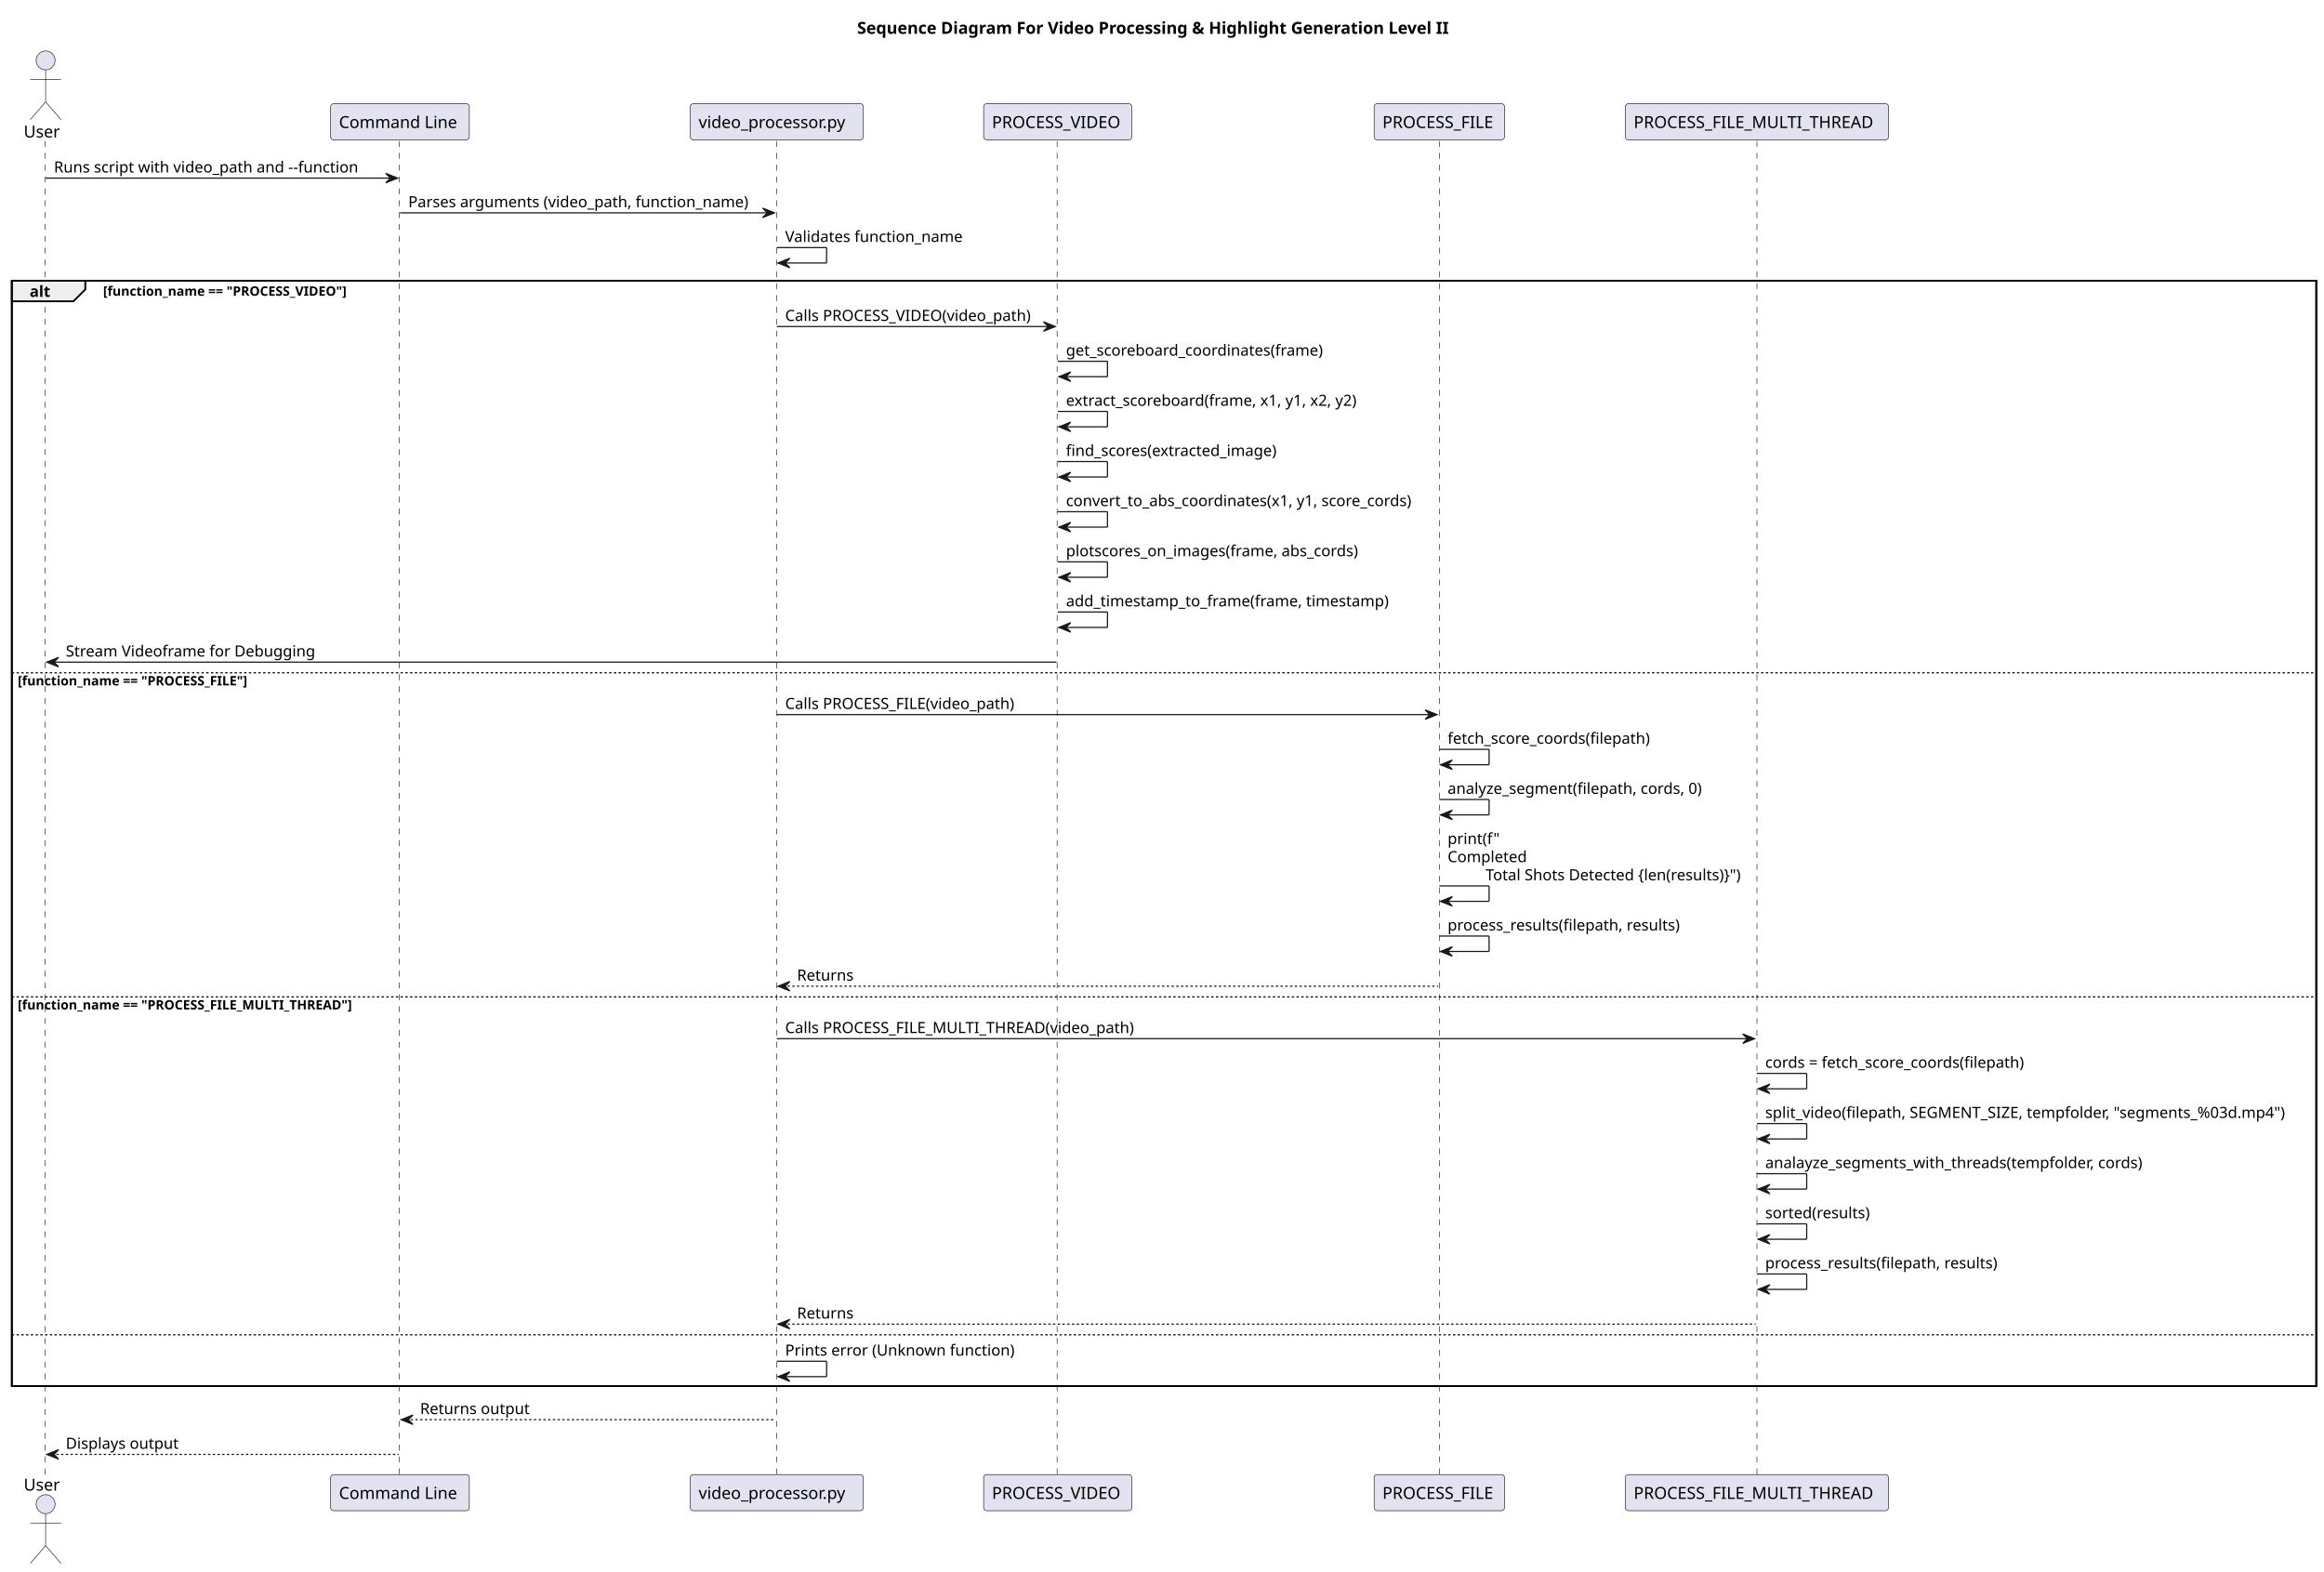
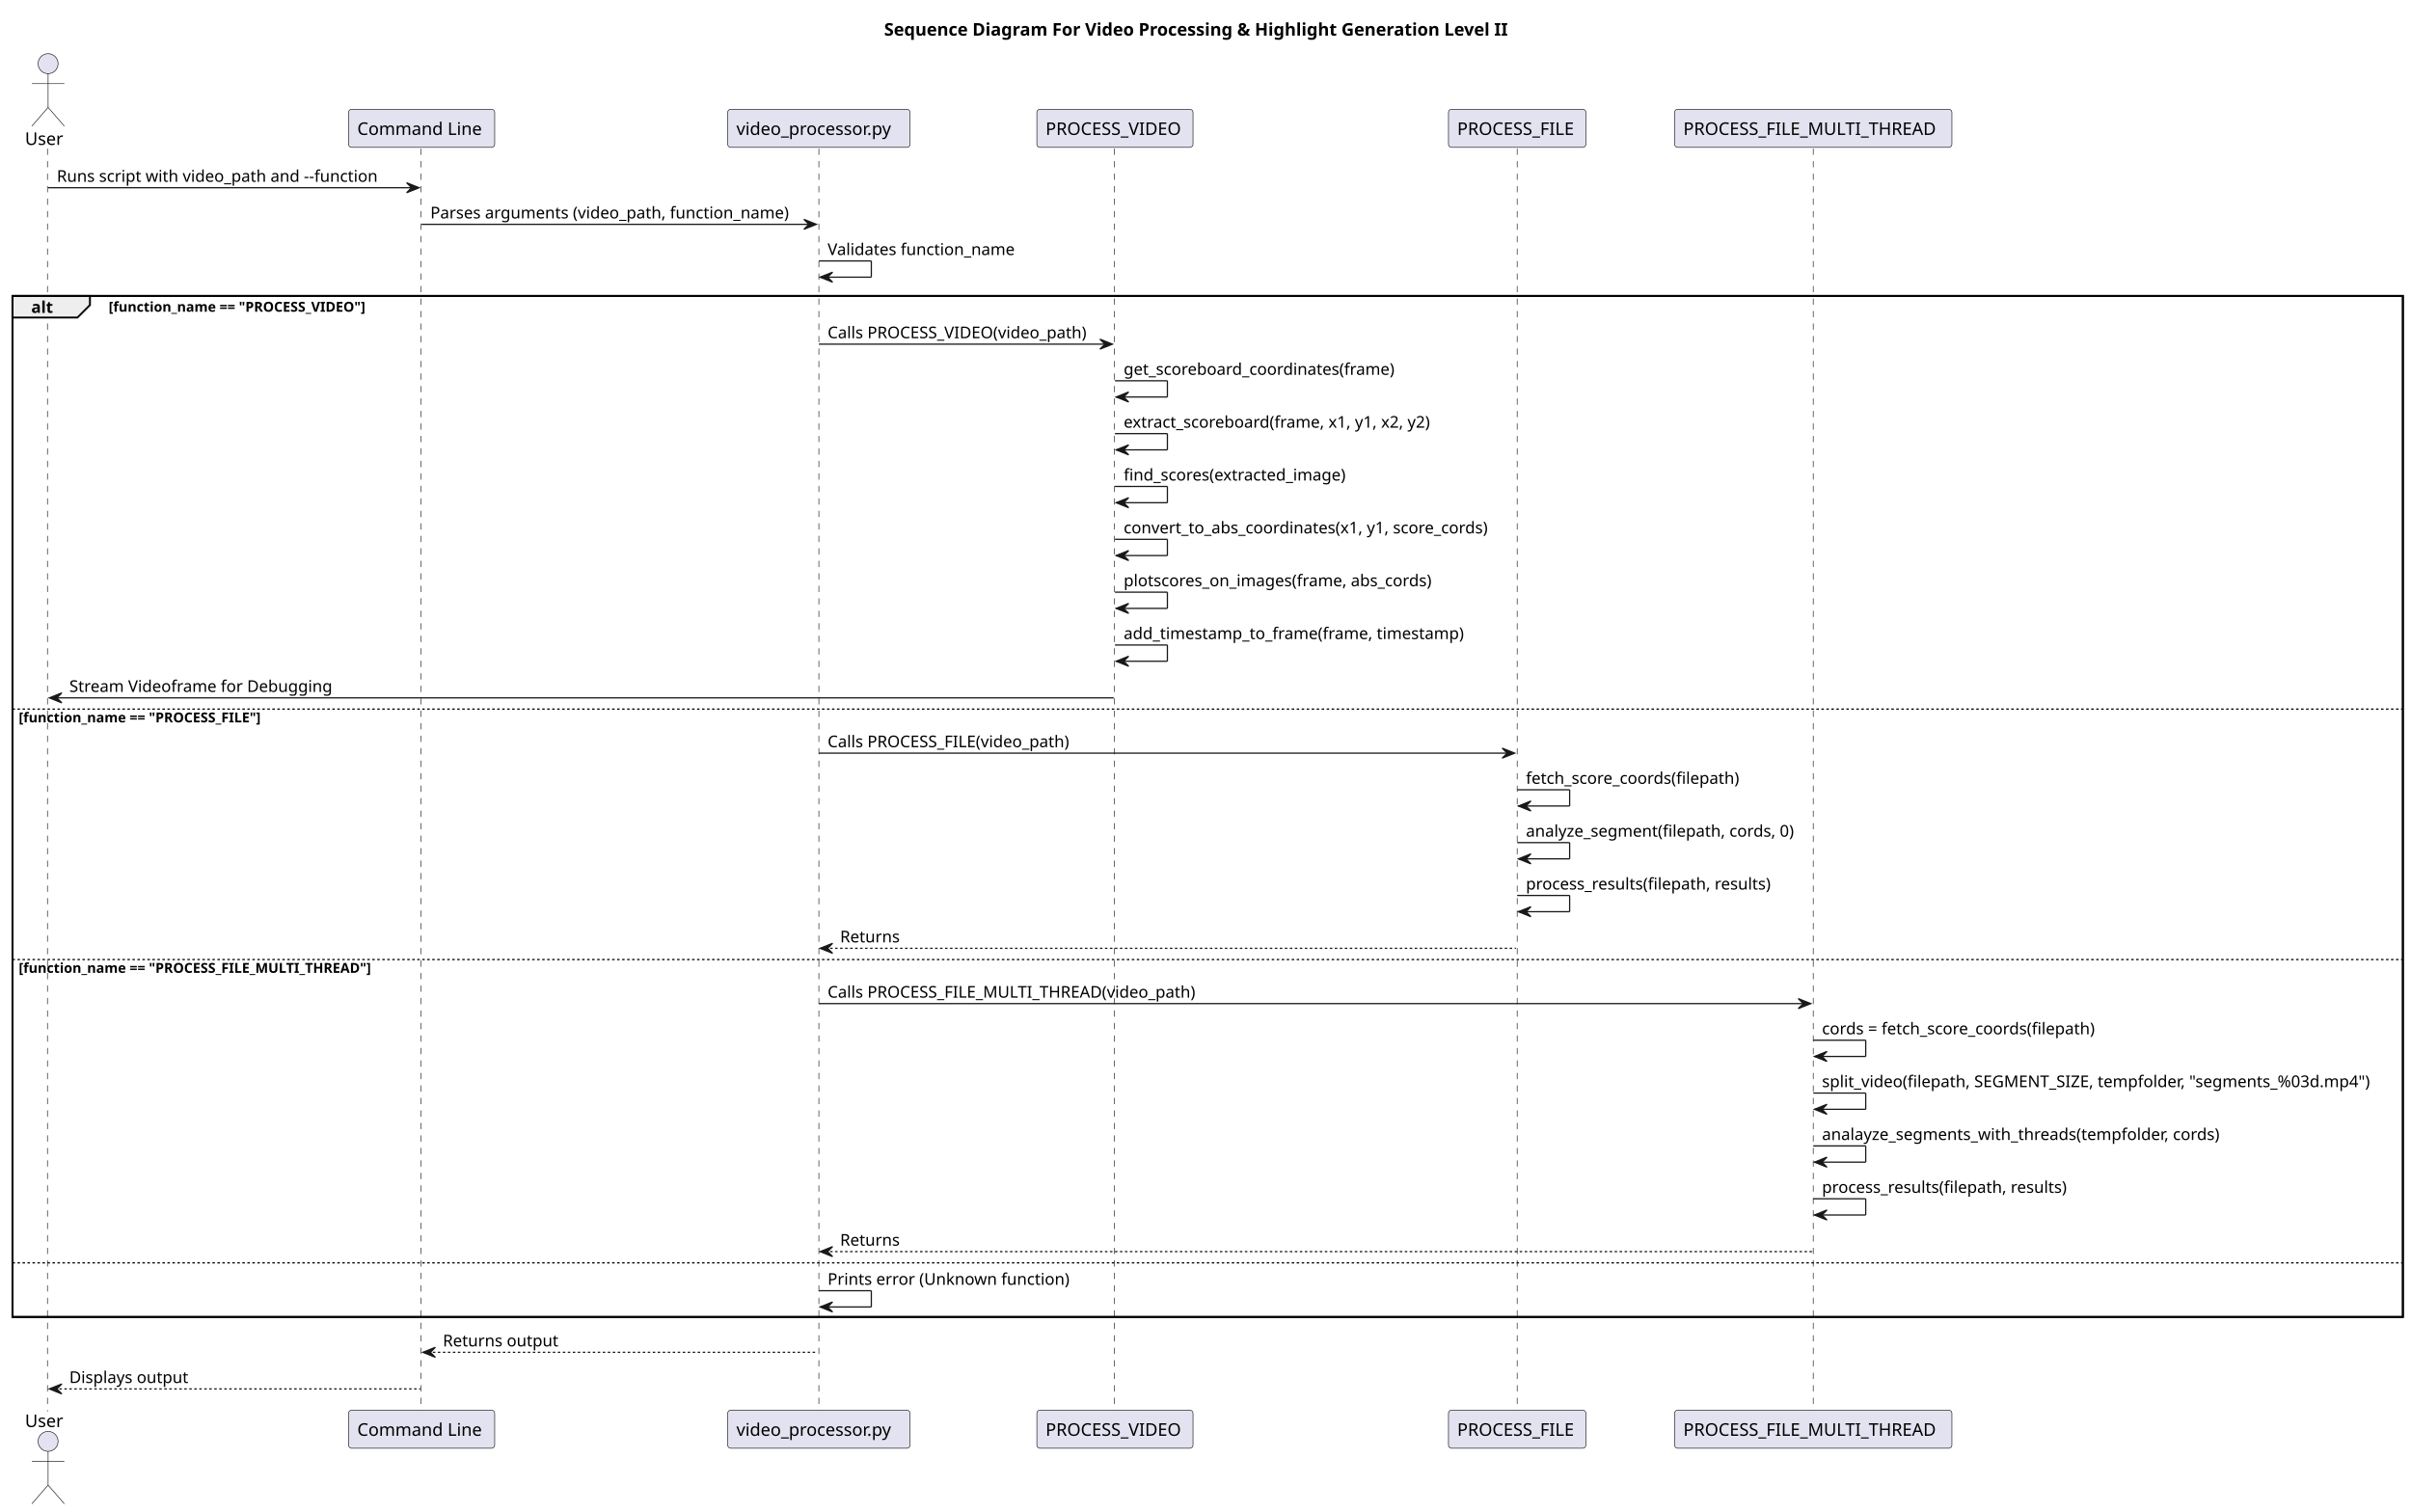
- <svg xmlns="http://www.w3.org/2000/svg" contentStyleType="text/css" height="1326px" preserveAspectRatio="none" style="width:1961px;height:1326px;background:#FFFFFF;" version="1.1" viewBox="0 0 1961 1326" width="1961px" zoomAndPan="magnify">
+ <svg xmlns="http://www.w3.org/2000/svg" contentStyleType="text/css" height="1210px" preserveAspectRatio="none" style="width:1930px;height:1210px;background:#FFFFFF;" version="1.1" viewBox="0 0 1930 1210" width="1930px" zoomAndPan="magnify">
  <defs />
  <g>
-     <text fill="#000000" font-family="sans-serif" font-size="14" font-weight="bold" lengthAdjust="spacing" textLength="517" x="723.25" y="28.535">Sequence Diagram For Video Processing &amp; Highlight Generation Level II</text>
-     <rect fill="none" height="932.674" style="stroke:#000000;stroke-width:1.5;" width="1944.5" x="10" y="236.908" />
-     <line style="stroke:#181818;stroke-width:0.5;stroke-dasharray:5.0,5.0;" x1="38" x2="38" y1="118.977" y2="1245.203" />
-     <line style="stroke:#181818;stroke-width:0.5;stroke-dasharray:5.0,5.0;" x1="337" x2="337" y1="118.977" y2="1245.203" />
-     <line style="stroke:#181818;stroke-width:0.5;stroke-dasharray:5.0,5.0;" x1="655.5" x2="655.5" y1="118.977" y2="1245.203" />
-     <line style="stroke:#181818;stroke-width:0.5;stroke-dasharray:5.0,5.0;" x1="892" x2="892" y1="118.977" y2="1245.203" />
-     <line style="stroke:#181818;stroke-width:0.5;stroke-dasharray:5.0,5.0;" x1="1214.5" x2="1214.5" y1="118.977" y2="1245.203" />
-     <line style="stroke:#181818;stroke-width:0.5;stroke-dasharray:5.0,5.0;" x1="1482.5" x2="1482.5" y1="118.977" y2="1245.203" />
+     <text fill="#000000" font-family="sans-serif" font-size="14" font-weight="bold" lengthAdjust="spacing" textLength="517" x="707.75" y="28.535">Sequence Diagram For Video Processing &amp; Highlight Generation Level II</text>
+     <rect fill="none" height="817.432" style="stroke:#000000;stroke-width:1.5;" width="1913.5" x="10" y="236.908" />
+     <line style="stroke:#181818;stroke-width:0.5;stroke-dasharray:5.0,5.0;" x1="38" x2="38" y1="118.977" y2="1129.961" />
+     <line style="stroke:#181818;stroke-width:0.5;stroke-dasharray:5.0,5.0;" x1="337" x2="337" y1="118.977" y2="1129.961" />
+     <line style="stroke:#181818;stroke-width:0.5;stroke-dasharray:5.0,5.0;" x1="655.5" x2="655.5" y1="118.977" y2="1129.961" />
+     <line style="stroke:#181818;stroke-width:0.5;stroke-dasharray:5.0,5.0;" x1="892" x2="892" y1="118.977" y2="1129.961" />
+     <line style="stroke:#181818;stroke-width:0.5;stroke-dasharray:5.0,5.0;" x1="1214.5" x2="1214.5" y1="118.977" y2="1129.961" />
+     <line style="stroke:#181818;stroke-width:0.5;stroke-dasharray:5.0,5.0;" x1="1451.5" x2="1451.5" y1="118.977" y2="1129.961" />
    <text fill="#000000" font-family="sans-serif" font-size="14" lengthAdjust="spacing" textLength="31" x="20" y="116.023">User</text>
    <ellipse cx="38.5" cy="50.988" fill="#E2E2F0" rx="8" ry="8" style="stroke:#181818;stroke-width:0.5;" />
    <path d="M38.5,58.988 L38.5,85.988 M25.5,66.988 L51.5,66.988 M38.5,85.988 L25.5,100.988 M38.5,85.988 L51.5,100.988 " fill="none" style="stroke:#181818;stroke-width:0.5;" />
-     <text fill="#000000" font-family="sans-serif" font-size="14" lengthAdjust="spacing" textLength="31" x="20" y="1257.738">User</text>
-     <ellipse cx="38.5" cy="1269.191" fill="#E2E2F0" rx="8" ry="8" style="stroke:#181818;stroke-width:0.5;" />
-     <path d="M38.5,1277.191 L38.5,1304.191 M25.5,1285.191 L51.5,1285.191 M38.5,1304.191 L25.5,1319.191 M38.5,1304.191 L51.5,1319.191 " fill="none" style="stroke:#181818;stroke-width:0.5;" />
+     <text fill="#000000" font-family="sans-serif" font-size="14" lengthAdjust="spacing" textLength="31" x="20" y="1142.496">User</text>
+     <ellipse cx="38.5" cy="1153.949" fill="#E2E2F0" rx="8" ry="8" style="stroke:#181818;stroke-width:0.5;" />
+     <path d="M38.5,1161.949 L38.5,1188.949 M25.5,1169.949 L51.5,1169.949 M38.5,1188.949 L25.5,1203.949 M38.5,1188.949 L51.5,1203.949 " fill="none" style="stroke:#181818;stroke-width:0.5;" />
    <rect fill="#E2E2F0" height="30.488" rx="2.5" ry="2.5" style="stroke:#181818;stroke-width:0.5;" width="117" x="279" y="87.488" />
    <text fill="#000000" font-family="sans-serif" font-size="14" lengthAdjust="spacing" textLength="103" x="286" y="108.023">Command Line</text>
-     <rect fill="#E2E2F0" height="30.488" rx="2.5" ry="2.5" style="stroke:#181818;stroke-width:0.5;" width="117" x="279" y="1244.203" />
-     <text fill="#000000" font-family="sans-serif" font-size="14" lengthAdjust="spacing" textLength="103" x="286" y="1264.738">Command Line</text>
+     <rect fill="#E2E2F0" height="30.488" rx="2.5" ry="2.5" style="stroke:#181818;stroke-width:0.5;" width="117" x="279" y="1128.961" />
+     <text fill="#000000" font-family="sans-serif" font-size="14" lengthAdjust="spacing" textLength="103" x="286" y="1149.496">Command Line</text>
    <rect fill="#E2E2F0" height="30.488" rx="2.5" ry="2.5" style="stroke:#181818;stroke-width:0.5;" width="146" x="582.5" y="87.488" />
    <text fill="#000000" font-family="sans-serif" font-size="14" lengthAdjust="spacing" textLength="132" x="589.5" y="108.023">video_processor.py</text>
-     <rect fill="#E2E2F0" height="30.488" rx="2.5" ry="2.5" style="stroke:#181818;stroke-width:0.5;" width="146" x="582.5" y="1244.203" />
-     <text fill="#000000" font-family="sans-serif" font-size="14" lengthAdjust="spacing" textLength="132" x="589.5" y="1264.738">video_processor.py</text>
+     <rect fill="#E2E2F0" height="30.488" rx="2.5" ry="2.5" style="stroke:#181818;stroke-width:0.5;" width="146" x="582.5" y="1128.961" />
+     <text fill="#000000" font-family="sans-serif" font-size="14" lengthAdjust="spacing" textLength="132" x="589.5" y="1149.496">video_processor.py</text>
    <rect fill="#E2E2F0" height="30.488" rx="2.5" ry="2.5" style="stroke:#181818;stroke-width:0.5;" width="125" x="830" y="87.488" />
    <text fill="#000000" font-family="sans-serif" font-size="14" lengthAdjust="spacing" textLength="111" x="837" y="108.023">PROCESS_VIDEO</text>
-     <rect fill="#E2E2F0" height="30.488" rx="2.5" ry="2.5" style="stroke:#181818;stroke-width:0.5;" width="125" x="830" y="1244.203" />
-     <text fill="#000000" font-family="sans-serif" font-size="14" lengthAdjust="spacing" textLength="111" x="837" y="1264.738">PROCESS_VIDEO</text>
+     <rect fill="#E2E2F0" height="30.488" rx="2.5" ry="2.5" style="stroke:#181818;stroke-width:0.5;" width="125" x="830" y="1128.961" />
+     <text fill="#000000" font-family="sans-serif" font-size="14" lengthAdjust="spacing" textLength="111" x="837" y="1149.496">PROCESS_VIDEO</text>
    <rect fill="#E2E2F0" height="30.488" rx="2.5" ry="2.5" style="stroke:#181818;stroke-width:0.5;" width="110" x="1159.5" y="87.488" />
    <text fill="#000000" font-family="sans-serif" font-size="14" lengthAdjust="spacing" textLength="96" x="1166.5" y="108.023">PROCESS_FILE</text>
-     <rect fill="#E2E2F0" height="30.488" rx="2.5" ry="2.5" style="stroke:#181818;stroke-width:0.5;" width="110" x="1159.5" y="1244.203" />
-     <text fill="#000000" font-family="sans-serif" font-size="14" lengthAdjust="spacing" textLength="96" x="1166.5" y="1264.738">PROCESS_FILE</text>
-     <rect fill="#E2E2F0" height="30.488" rx="2.5" ry="2.5" style="stroke:#181818;stroke-width:0.5;" width="222" x="1371.5" y="87.488" />
-     <text fill="#000000" font-family="sans-serif" font-size="14" lengthAdjust="spacing" textLength="208" x="1378.5" y="108.023">PROCESS_FILE_MULTI_THREAD</text>
-     <rect fill="#E2E2F0" height="30.488" rx="2.5" ry="2.5" style="stroke:#181818;stroke-width:0.5;" width="222" x="1371.5" y="1244.203" />
-     <text fill="#000000" font-family="sans-serif" font-size="14" lengthAdjust="spacing" textLength="208" x="1378.5" y="1264.738">PROCESS_FILE_MULTI_THREAD</text>
+     <rect fill="#E2E2F0" height="30.488" rx="2.5" ry="2.5" style="stroke:#181818;stroke-width:0.5;" width="110" x="1159.5" y="1128.961" />
+     <text fill="#000000" font-family="sans-serif" font-size="14" lengthAdjust="spacing" textLength="96" x="1166.5" y="1149.496">PROCESS_FILE</text>
+     <rect fill="#E2E2F0" height="30.488" rx="2.5" ry="2.5" style="stroke:#181818;stroke-width:0.5;" width="222" x="1340.5" y="87.488" />
+     <text fill="#000000" font-family="sans-serif" font-size="14" lengthAdjust="spacing" textLength="208" x="1347.5" y="108.023">PROCESS_FILE_MULTI_THREAD</text>
+     <rect fill="#E2E2F0" height="30.488" rx="2.5" ry="2.5" style="stroke:#181818;stroke-width:0.5;" width="222" x="1340.5" y="1128.961" />
+     <text fill="#000000" font-family="sans-serif" font-size="14" lengthAdjust="spacing" textLength="208" x="1347.5" y="1149.496">PROCESS_FILE_MULTI_THREAD</text>
    <polygon fill="#181818" points="325.5,146.287,335.5,150.287,325.5,154.287,329.5,150.287" style="stroke:#181818;stroke-width:1.0;" />
    <line style="stroke:#181818;stroke-width:1.0;" x1="38.5" x2="331.5" y1="150.287" y2="150.287" />
    <text fill="#000000" font-family="sans-serif" font-size="13" lengthAdjust="spacing" textLength="275" x="45.5" y="145.545">Runs script with video_path and --function</text>
    <polygon fill="#181818" points="643.5,175.598,653.5,179.598,643.5,183.598,647.5,179.598" style="stroke:#181818;stroke-width:1.0;" />
    <line style="stroke:#181818;stroke-width:1.0;" x1="337.5" x2="649.5" y1="179.598" y2="179.598" />
    <text fill="#000000" font-family="sans-serif" font-size="13" lengthAdjust="spacing" textLength="294" x="344.5" y="174.856">Parses arguments (video_path, function_name)</text>
    <line style="stroke:#181818;stroke-width:1.0;" x1="655.5" x2="697.5" y1="208.908" y2="208.908" />
    <line style="stroke:#181818;stroke-width:1.0;" x1="697.5" x2="697.5" y1="208.908" y2="221.908" />
    <line style="stroke:#181818;stroke-width:1.0;" x1="656.5" x2="697.5" y1="221.908" y2="221.908" />
    <polygon fill="#181818" points="666.5,217.908,656.5,221.908,666.5,225.908,662.5,221.908" style="stroke:#181818;stroke-width:1.0;" />
    <text fill="#000000" font-family="sans-serif" font-size="13" lengthAdjust="spacing" textLength="155" x="662.5" y="204.166">Validates function_name</text>
    <path d="M10,236.908 L72,236.908 L72,244.219 L62,254.219 L10,254.219 L10,236.908 " fill="#EEEEEE" style="stroke:#000000;stroke-width:1.5;" />
-     <rect fill="none" height="932.674" style="stroke:#000000;stroke-width:1.5;" width="1944.5" x="10" y="236.908" />
+     <rect fill="none" height="817.432" style="stroke:#000000;stroke-width:1.5;" width="1913.5" x="10" y="236.908" />
    <text fill="#000000" font-family="sans-serif" font-size="13" font-weight="bold" lengthAdjust="spacing" textLength="17" x="25" y="250.477">alt</text>
    <text fill="#000000" font-family="sans-serif" font-size="11" font-weight="bold" lengthAdjust="spacing" textLength="221" x="87" y="249.543">[function_name == "PROCESS_VIDEO"]</text>
    <polygon fill="#181818" points="880.5,271.529,890.5,275.529,880.5,279.529,884.5,275.529" style="stroke:#181818;stroke-width:1.0;" />
    <line style="stroke:#181818;stroke-width:1.0;" x1="655.5" x2="886.5" y1="275.529" y2="275.529" />
    <text fill="#000000" font-family="sans-serif" font-size="13" lengthAdjust="spacing" textLength="213" x="662.5" y="270.787">Calls PROCESS_VIDEO(video_path)</text>
    <line style="stroke:#181818;stroke-width:1.0;" x1="892.5" x2="934.5" y1="304.84" y2="304.84" />
    <line style="stroke:#181818;stroke-width:1.0;" x1="934.5" x2="934.5" y1="304.84" y2="317.84" />
    <line style="stroke:#181818;stroke-width:1.0;" x1="893.5" x2="934.5" y1="317.84" y2="317.84" />
    <polygon fill="#181818" points="903.5,313.84,893.5,317.84,903.5,321.84,899.5,317.84" style="stroke:#181818;stroke-width:1.0;" />
    <text fill="#000000" font-family="sans-serif" font-size="13" lengthAdjust="spacing" textLength="222" x="899.5" y="300.098">get_scoreboard_coordinates(frame)</text>
    <line style="stroke:#181818;stroke-width:1.0;" x1="892.5" x2="934.5" y1="347.15" y2="347.15" />
    <line style="stroke:#181818;stroke-width:1.0;" x1="934.5" x2="934.5" y1="347.15" y2="360.15" />
    <line style="stroke:#181818;stroke-width:1.0;" x1="893.5" x2="934.5" y1="360.15" y2="360.15" />
    <polygon fill="#181818" points="903.5,356.15,893.5,360.15,903.5,364.15,899.5,360.15" style="stroke:#181818;stroke-width:1.0;" />
    <text fill="#000000" font-family="sans-serif" font-size="13" lengthAdjust="spacing" textLength="259" x="899.5" y="342.408">extract_scoreboard(frame, x1, y1, x2, y2)</text>
    <line style="stroke:#181818;stroke-width:1.0;" x1="892.5" x2="934.5" y1="389.461" y2="389.461" />
    <line style="stroke:#181818;stroke-width:1.0;" x1="934.5" x2="934.5" y1="389.461" y2="402.461" />
    <line style="stroke:#181818;stroke-width:1.0;" x1="893.5" x2="934.5" y1="402.461" y2="402.461" />
    <polygon fill="#181818" points="903.5,398.461,893.5,402.461,903.5,406.461,899.5,402.461" style="stroke:#181818;stroke-width:1.0;" />
    <text fill="#000000" font-family="sans-serif" font-size="13" lengthAdjust="spacing" textLength="185" x="899.5" y="384.719">find_scores(extracted_image)</text>
    <line style="stroke:#181818;stroke-width:1.0;" x1="892.5" x2="934.5" y1="431.772" y2="431.772" />
    <line style="stroke:#181818;stroke-width:1.0;" x1="934.5" x2="934.5" y1="431.772" y2="444.772" />
    <line style="stroke:#181818;stroke-width:1.0;" x1="893.5" x2="934.5" y1="444.772" y2="444.772" />
    <polygon fill="#181818" points="903.5,440.772,893.5,444.772,903.5,448.772,899.5,444.772" style="stroke:#181818;stroke-width:1.0;" />
    <text fill="#000000" font-family="sans-serif" font-size="13" lengthAdjust="spacing" textLength="308" x="899.5" y="427.029">convert_to_abs_coordinates(x1, y1, score_cords)</text>
    <line style="stroke:#181818;stroke-width:1.0;" x1="892.5" x2="934.5" y1="474.082" y2="474.082" />
    <line style="stroke:#181818;stroke-width:1.0;" x1="934.5" x2="934.5" y1="474.082" y2="487.082" />
    <line style="stroke:#181818;stroke-width:1.0;" x1="893.5" x2="934.5" y1="487.082" y2="487.082" />
    <polygon fill="#181818" points="903.5,483.082,893.5,487.082,903.5,491.082,899.5,487.082" style="stroke:#181818;stroke-width:1.0;" />
    <text fill="#000000" font-family="sans-serif" font-size="13" lengthAdjust="spacing" textLength="257" x="899.5" y="469.34">plotscores_on_images(frame, abs_cords)</text>
    <line style="stroke:#181818;stroke-width:1.0;" x1="892.5" x2="934.5" y1="516.393" y2="516.393" />
    <line style="stroke:#181818;stroke-width:1.0;" x1="934.5" x2="934.5" y1="516.393" y2="529.393" />
    <line style="stroke:#181818;stroke-width:1.0;" x1="893.5" x2="934.5" y1="529.393" y2="529.393" />
    <polygon fill="#181818" points="903.5,525.393,893.5,529.393,903.5,533.393,899.5,529.393" style="stroke:#181818;stroke-width:1.0;" />
    <text fill="#000000" font-family="sans-serif" font-size="13" lengthAdjust="spacing" textLength="279" x="899.5" y="511.65">add_timestamp_to_frame(frame, timestamp)</text>
    <polygon fill="#181818" points="49.5,554.703,39.5,558.703,49.5,562.703,45.5,558.703" style="stroke:#181818;stroke-width:1.0;" />
    <line style="stroke:#181818;stroke-width:1.0;" x1="43.5" x2="891.5" y1="558.703" y2="558.703" />
    <text fill="#000000" font-family="sans-serif" font-size="13" lengthAdjust="spacing" textLength="213" x="55.5" y="553.961">Stream Videoframe for Debugging</text>
-     <line style="stroke:#000000;stroke-width:1.0;stroke-dasharray:2.0,2.0;" x1="10" x2="1954.5" y1="567.703" y2="567.703" />
+     <line style="stroke:#000000;stroke-width:1.0;stroke-dasharray:2.0,2.0;" x1="10" x2="1923.5" y1="567.703" y2="567.703" />
    <text fill="#000000" font-family="sans-serif" font-size="11" font-weight="bold" lengthAdjust="spacing" textLength="207" x="15" y="578.338">[function_name == "PROCESS_FILE"]</text>
    <polygon fill="#181818" points="1202.5,598.969,1212.5,602.969,1202.5,606.969,1206.5,602.969" style="stroke:#181818;stroke-width:1.0;" />
    <line style="stroke:#181818;stroke-width:1.0;" x1="655.5" x2="1208.5" y1="602.969" y2="602.969" />
    <text fill="#000000" font-family="sans-serif" font-size="13" lengthAdjust="spacing" textLength="199" x="662.5" y="598.227">Calls PROCESS_FILE(video_path)</text>
    <line style="stroke:#181818;stroke-width:1.0;" x1="1214.5" x2="1256.5" y1="632.279" y2="632.279" />
    <line style="stroke:#181818;stroke-width:1.0;" x1="1256.5" x2="1256.5" y1="632.279" y2="645.279" />
    <line style="stroke:#181818;stroke-width:1.0;" x1="1215.5" x2="1256.5" y1="645.279" y2="645.279" />
    <polygon fill="#181818" points="1225.5,641.279,1215.5,645.279,1225.5,649.279,1221.5,645.279" style="stroke:#181818;stroke-width:1.0;" />
    <text fill="#000000" font-family="sans-serif" font-size="13" lengthAdjust="spacing" textLength="179" x="1221.5" y="627.537">fetch_score_coords(filepath)</text>
    <line style="stroke:#181818;stroke-width:1.0;" x1="1214.5" x2="1256.5" y1="674.59" y2="674.59" />
    <line style="stroke:#181818;stroke-width:1.0;" x1="1256.5" x2="1256.5" y1="674.59" y2="687.59" />
    <line style="stroke:#181818;stroke-width:1.0;" x1="1215.5" x2="1256.5" y1="687.59" y2="687.59" />
    <polygon fill="#181818" points="1225.5,683.59,1215.5,687.59,1225.5,691.59,1221.5,687.59" style="stroke:#181818;stroke-width:1.0;" />
    <text fill="#000000" font-family="sans-serif" font-size="13" lengthAdjust="spacing" textLength="223" x="1221.5" y="669.848">analyze_segment(filepath, cords, 0)</text>
-     <line style="stroke:#181818;stroke-width:1.0;" x1="1214.5" x2="1256.5" y1="747.521" y2="747.521" />
-     <line style="stroke:#181818;stroke-width:1.0;" x1="1256.5" x2="1256.5" y1="747.521" y2="760.521" />
-     <line style="stroke:#181818;stroke-width:1.0;" x1="1215.5" x2="1256.5" y1="760.521" y2="760.521" />
-     <polygon fill="#181818" points="1225.5,756.521,1215.5,760.521,1225.5,764.521,1221.5,760.521" style="stroke:#181818;stroke-width:1.0;" />
-     <text fill="#000000" font-family="sans-serif" font-size="13" lengthAdjust="spacing" textLength="44" x="1221.5" y="712.158">print(f"</text>
-     <text fill="#000000" font-family="sans-serif" font-size="13" lengthAdjust="spacing" textLength="68" x="1221.5" y="727.469">Completed</text>
-     <text fill="#000000" font-family="sans-serif" font-size="13" lengthAdjust="spacing" textLength="222" x="1253.5" y="742.779">Total Shots Detected {len(results)}")</text>
-     <line style="stroke:#181818;stroke-width:1.0;" x1="1214.5" x2="1256.5" y1="789.832" y2="789.832" />
-     <line style="stroke:#181818;stroke-width:1.0;" x1="1256.5" x2="1256.5" y1="789.832" y2="802.832" />
-     <line style="stroke:#181818;stroke-width:1.0;" x1="1215.5" x2="1256.5" y1="802.832" y2="802.832" />
-     <polygon fill="#181818" points="1225.5,798.832,1215.5,802.832,1225.5,806.832,1221.5,802.832" style="stroke:#181818;stroke-width:1.0;" />
-     <text fill="#000000" font-family="sans-serif" font-size="13" lengthAdjust="spacing" textLength="206" x="1221.5" y="785.09">process_results(filepath, results)</text>
-     <polygon fill="#181818" points="666.5,828.143,656.5,832.143,666.5,836.143,662.5,832.143" style="stroke:#181818;stroke-width:1.0;" />
-     <line style="stroke:#181818;stroke-width:1.0;stroke-dasharray:2.0,2.0;" x1="660.5" x2="1213.5" y1="832.143" y2="832.143" />
-     <text fill="#000000" font-family="sans-serif" font-size="13" lengthAdjust="spacing" textLength="48" x="672.5" y="827.4">Returns</text>
-     <line style="stroke:#000000;stroke-width:1.0;stroke-dasharray:2.0,2.0;" x1="10" x2="1954.5" y1="841.143" y2="841.143" />
-     <text fill="#000000" font-family="sans-serif" font-size="11" font-weight="bold" lengthAdjust="spacing" textLength="304" x="15" y="851.777">[function_name == "PROCESS_FILE_MULTI_THREAD"]</text>
-     <polygon fill="#181818" points="1470.5,872.408,1480.5,876.408,1470.5,880.408,1474.5,876.408" style="stroke:#181818;stroke-width:1.0;" />
-     <line style="stroke:#181818;stroke-width:1.0;" x1="655.5" x2="1476.5" y1="876.408" y2="876.408" />
-     <text fill="#000000" font-family="sans-serif" font-size="13" lengthAdjust="spacing" textLength="304" x="662.5" y="871.666">Calls PROCESS_FILE_MULTI_THREAD(video_path)</text>
-     <line style="stroke:#181818;stroke-width:1.0;" x1="1482.5" x2="1524.5" y1="905.719" y2="905.719" />
-     <line style="stroke:#181818;stroke-width:1.0;" x1="1524.5" x2="1524.5" y1="905.719" y2="918.719" />
-     <line style="stroke:#181818;stroke-width:1.0;" x1="1483.5" x2="1524.5" y1="918.719" y2="918.719" />
-     <polygon fill="#181818" points="1493.5,914.719,1483.5,918.719,1493.5,922.719,1489.5,918.719" style="stroke:#181818;stroke-width:1.0;" />
-     <text fill="#000000" font-family="sans-serif" font-size="13" lengthAdjust="spacing" textLength="232" x="1489.5" y="900.977">cords = fetch_score_coords(filepath)</text>
-     <line style="stroke:#181818;stroke-width:1.0;" x1="1482.5" x2="1524.5" y1="948.029" y2="948.029" />
-     <line style="stroke:#181818;stroke-width:1.0;" x1="1524.5" x2="1524.5" y1="948.029" y2="961.029" />
-     <line style="stroke:#181818;stroke-width:1.0;" x1="1483.5" x2="1524.5" y1="961.029" y2="961.029" />
-     <polygon fill="#181818" points="1493.5,957.029,1483.5,961.029,1493.5,965.029,1489.5,961.029" style="stroke:#181818;stroke-width:1.0;" />
-     <text fill="#000000" font-family="sans-serif" font-size="13" lengthAdjust="spacing" textLength="453" x="1489.5" y="943.287">split_video(filepath, SEGMENT_SIZE, tempfolder, "segments_%03d.mp4")</text>
-     <line style="stroke:#181818;stroke-width:1.0;" x1="1482.5" x2="1524.5" y1="990.34" y2="990.34" />
-     <line style="stroke:#181818;stroke-width:1.0;" x1="1524.5" x2="1524.5" y1="990.34" y2="1003.34" />
-     <line style="stroke:#181818;stroke-width:1.0;" x1="1483.5" x2="1524.5" y1="1003.34" y2="1003.34" />
-     <polygon fill="#181818" points="1493.5,999.34,1483.5,1003.34,1493.5,1007.34,1489.5,1003.34" style="stroke:#181818;stroke-width:1.0;" />
-     <text fill="#000000" font-family="sans-serif" font-size="13" lengthAdjust="spacing" textLength="330" x="1489.5" y="985.598">analayze_segments_with_threads(tempfolder, cords)</text>
-     <line style="stroke:#181818;stroke-width:1.0;" x1="1482.5" x2="1524.5" y1="1032.65" y2="1032.65" />
-     <line style="stroke:#181818;stroke-width:1.0;" x1="1524.5" x2="1524.5" y1="1032.65" y2="1045.65" />
-     <line style="stroke:#181818;stroke-width:1.0;" x1="1483.5" x2="1524.5" y1="1045.65" y2="1045.65" />
-     <polygon fill="#181818" points="1493.5,1041.65,1483.5,1045.65,1493.5,1049.65,1489.5,1045.65" style="stroke:#181818;stroke-width:1.0;" />
-     <text fill="#000000" font-family="sans-serif" font-size="13" lengthAdjust="spacing" textLength="91" x="1489.5" y="1027.908">sorted(results)</text>
-     <line style="stroke:#181818;stroke-width:1.0;" x1="1482.5" x2="1524.5" y1="1074.961" y2="1074.961" />
-     <line style="stroke:#181818;stroke-width:1.0;" x1="1524.5" x2="1524.5" y1="1074.961" y2="1087.961" />
-     <line style="stroke:#181818;stroke-width:1.0;" x1="1483.5" x2="1524.5" y1="1087.961" y2="1087.961" />
-     <polygon fill="#181818" points="1493.5,1083.961,1483.5,1087.961,1493.5,1091.961,1489.5,1087.961" style="stroke:#181818;stroke-width:1.0;" />
-     <text fill="#000000" font-family="sans-serif" font-size="13" lengthAdjust="spacing" textLength="206" x="1489.5" y="1070.219">process_results(filepath, results)</text>
-     <polygon fill="#181818" points="666.5,1113.272,656.5,1117.272,666.5,1121.272,662.5,1117.272" style="stroke:#181818;stroke-width:1.0;" />
-     <line style="stroke:#181818;stroke-width:1.0;stroke-dasharray:2.0,2.0;" x1="660.5" x2="1481.5" y1="1117.272" y2="1117.272" />
-     <text fill="#000000" font-family="sans-serif" font-size="13" lengthAdjust="spacing" textLength="48" x="672.5" y="1112.529">Returns</text>
-     <line style="stroke:#000000;stroke-width:1.0;stroke-dasharray:2.0,2.0;" x1="10" x2="1954.5" y1="1126.272" y2="1126.272" />
-     <line style="stroke:#181818;stroke-width:1.0;" x1="655.5" x2="697.5" y1="1148.582" y2="1148.582" />
-     <line style="stroke:#181818;stroke-width:1.0;" x1="697.5" x2="697.5" y1="1148.582" y2="1161.582" />
-     <line style="stroke:#181818;stroke-width:1.0;" x1="656.5" x2="697.5" y1="1161.582" y2="1161.582" />
-     <polygon fill="#181818" points="666.5,1157.582,656.5,1161.582,666.5,1165.582,662.5,1161.582" style="stroke:#181818;stroke-width:1.0;" />
-     <text fill="#000000" font-family="sans-serif" font-size="13" lengthAdjust="spacing" textLength="198" x="662.5" y="1143.84">Prints error (Unknown function)</text>
-     <polygon fill="#181818" points="348.5,1193.893,338.5,1197.893,348.5,1201.893,344.5,1197.893" style="stroke:#181818;stroke-width:1.0;" />
-     <line style="stroke:#181818;stroke-width:1.0;stroke-dasharray:2.0,2.0;" x1="342.5" x2="654.5" y1="1197.893" y2="1197.893" />
-     <text fill="#000000" font-family="sans-serif" font-size="13" lengthAdjust="spacing" textLength="94" x="354.5" y="1193.15">Returns output</text>
-     <polygon fill="#181818" points="49.5,1223.203,39.5,1227.203,49.5,1231.203,45.5,1227.203" style="stroke:#181818;stroke-width:1.0;" />
-     <line style="stroke:#181818;stroke-width:1.0;stroke-dasharray:2.0,2.0;" x1="43.5" x2="336.5" y1="1227.203" y2="1227.203" />
-     <text fill="#000000" font-family="sans-serif" font-size="13" lengthAdjust="spacing" textLength="100" x="55.5" y="1222.461">Displays output</text>
+     <line style="stroke:#181818;stroke-width:1.0;" x1="1214.5" x2="1256.5" y1="716.9" y2="716.9" />
+     <line style="stroke:#181818;stroke-width:1.0;" x1="1256.5" x2="1256.5" y1="716.9" y2="729.9" />
+     <line style="stroke:#181818;stroke-width:1.0;" x1="1215.5" x2="1256.5" y1="729.9" y2="729.9" />
+     <polygon fill="#181818" points="1225.5,725.9,1215.5,729.9,1225.5,733.9,1221.5,729.9" style="stroke:#181818;stroke-width:1.0;" />
+     <text fill="#000000" font-family="sans-serif" font-size="13" lengthAdjust="spacing" textLength="206" x="1221.5" y="712.158">process_results(filepath, results)</text>
+     <polygon fill="#181818" points="666.5,755.211,656.5,759.211,666.5,763.211,662.5,759.211" style="stroke:#181818;stroke-width:1.0;" />
+     <line style="stroke:#181818;stroke-width:1.0;stroke-dasharray:2.0,2.0;" x1="660.5" x2="1213.5" y1="759.211" y2="759.211" />
+     <text fill="#000000" font-family="sans-serif" font-size="13" lengthAdjust="spacing" textLength="48" x="672.5" y="754.469">Returns</text>
+     <line style="stroke:#000000;stroke-width:1.0;stroke-dasharray:2.0,2.0;" x1="10" x2="1923.5" y1="768.211" y2="768.211" />
+     <text fill="#000000" font-family="sans-serif" font-size="11" font-weight="bold" lengthAdjust="spacing" textLength="304" x="15" y="778.846">[function_name == "PROCESS_FILE_MULTI_THREAD"]</text>
+     <polygon fill="#181818" points="1439.5,799.477,1449.5,803.477,1439.5,807.477,1443.5,803.477" style="stroke:#181818;stroke-width:1.0;" />
+     <line style="stroke:#181818;stroke-width:1.0;" x1="655.5" x2="1445.5" y1="803.477" y2="803.477" />
+     <text fill="#000000" font-family="sans-serif" font-size="13" lengthAdjust="spacing" textLength="304" x="662.5" y="798.734">Calls PROCESS_FILE_MULTI_THREAD(video_path)</text>
+     <line style="stroke:#181818;stroke-width:1.0;" x1="1451.5" x2="1493.5" y1="832.787" y2="832.787" />
+     <line style="stroke:#181818;stroke-width:1.0;" x1="1493.5" x2="1493.5" y1="832.787" y2="845.787" />
+     <line style="stroke:#181818;stroke-width:1.0;" x1="1452.5" x2="1493.5" y1="845.787" y2="845.787" />
+     <polygon fill="#181818" points="1462.5,841.787,1452.5,845.787,1462.5,849.787,1458.5,845.787" style="stroke:#181818;stroke-width:1.0;" />
+     <text fill="#000000" font-family="sans-serif" font-size="13" lengthAdjust="spacing" textLength="232" x="1458.5" y="828.045">cords = fetch_score_coords(filepath)</text>
+     <line style="stroke:#181818;stroke-width:1.0;" x1="1451.5" x2="1493.5" y1="875.098" y2="875.098" />
+     <line style="stroke:#181818;stroke-width:1.0;" x1="1493.5" x2="1493.5" y1="875.098" y2="888.098" />
+     <line style="stroke:#181818;stroke-width:1.0;" x1="1452.5" x2="1493.5" y1="888.098" y2="888.098" />
+     <polygon fill="#181818" points="1462.5,884.098,1452.5,888.098,1462.5,892.098,1458.5,888.098" style="stroke:#181818;stroke-width:1.0;" />
+     <text fill="#000000" font-family="sans-serif" font-size="13" lengthAdjust="spacing" textLength="453" x="1458.5" y="870.356">split_video(filepath, SEGMENT_SIZE, tempfolder, "segments_%03d.mp4")</text>
+     <line style="stroke:#181818;stroke-width:1.0;" x1="1451.5" x2="1493.5" y1="917.408" y2="917.408" />
+     <line style="stroke:#181818;stroke-width:1.0;" x1="1493.5" x2="1493.5" y1="917.408" y2="930.408" />
+     <line style="stroke:#181818;stroke-width:1.0;" x1="1452.5" x2="1493.5" y1="930.408" y2="930.408" />
+     <polygon fill="#181818" points="1462.5,926.408,1452.5,930.408,1462.5,934.408,1458.5,930.408" style="stroke:#181818;stroke-width:1.0;" />
+     <text fill="#000000" font-family="sans-serif" font-size="13" lengthAdjust="spacing" textLength="330" x="1458.5" y="912.666">analayze_segments_with_threads(tempfolder, cords)</text>
+     <line style="stroke:#181818;stroke-width:1.0;" x1="1451.5" x2="1493.5" y1="959.719" y2="959.719" />
+     <line style="stroke:#181818;stroke-width:1.0;" x1="1493.5" x2="1493.5" y1="959.719" y2="972.719" />
+     <line style="stroke:#181818;stroke-width:1.0;" x1="1452.5" x2="1493.5" y1="972.719" y2="972.719" />
+     <polygon fill="#181818" points="1462.5,968.719,1452.5,972.719,1462.5,976.719,1458.5,972.719" style="stroke:#181818;stroke-width:1.0;" />
+     <text fill="#000000" font-family="sans-serif" font-size="13" lengthAdjust="spacing" textLength="206" x="1458.5" y="954.977">process_results(filepath, results)</text>
+     <polygon fill="#181818" points="666.5,998.029,656.5,1002.029,666.5,1006.029,662.5,1002.029" style="stroke:#181818;stroke-width:1.0;" />
+     <line style="stroke:#181818;stroke-width:1.0;stroke-dasharray:2.0,2.0;" x1="660.5" x2="1450.5" y1="1002.029" y2="1002.029" />
+     <text fill="#000000" font-family="sans-serif" font-size="13" lengthAdjust="spacing" textLength="48" x="672.5" y="997.287">Returns</text>
+     <line style="stroke:#000000;stroke-width:1.0;stroke-dasharray:2.0,2.0;" x1="10" x2="1923.5" y1="1011.029" y2="1011.029" />
+     <line style="stroke:#181818;stroke-width:1.0;" x1="655.5" x2="697.5" y1="1033.34" y2="1033.34" />
+     <line style="stroke:#181818;stroke-width:1.0;" x1="697.5" x2="697.5" y1="1033.34" y2="1046.34" />
+     <line style="stroke:#181818;stroke-width:1.0;" x1="656.5" x2="697.5" y1="1046.34" y2="1046.34" />
+     <polygon fill="#181818" points="666.5,1042.34,656.5,1046.34,666.5,1050.34,662.5,1046.34" style="stroke:#181818;stroke-width:1.0;" />
+     <text fill="#000000" font-family="sans-serif" font-size="13" lengthAdjust="spacing" textLength="198" x="662.5" y="1028.598">Prints error (Unknown function)</text>
+     <polygon fill="#181818" points="348.5,1078.65,338.5,1082.65,348.5,1086.65,344.5,1082.65" style="stroke:#181818;stroke-width:1.0;" />
+     <line style="stroke:#181818;stroke-width:1.0;stroke-dasharray:2.0,2.0;" x1="342.5" x2="654.5" y1="1082.65" y2="1082.65" />
+     <text fill="#000000" font-family="sans-serif" font-size="13" lengthAdjust="spacing" textLength="94" x="354.5" y="1077.908">Returns output</text>
+     <polygon fill="#181818" points="49.5,1107.961,39.5,1111.961,49.5,1115.961,45.5,1111.961" style="stroke:#181818;stroke-width:1.0;" />
+     <line style="stroke:#181818;stroke-width:1.0;stroke-dasharray:2.0,2.0;" x1="43.5" x2="336.5" y1="1111.961" y2="1111.961" />
+     <text fill="#000000" font-family="sans-serif" font-size="13" lengthAdjust="spacing" textLength="100" x="55.5" y="1107.219">Displays output</text>
  </g>
</svg>
